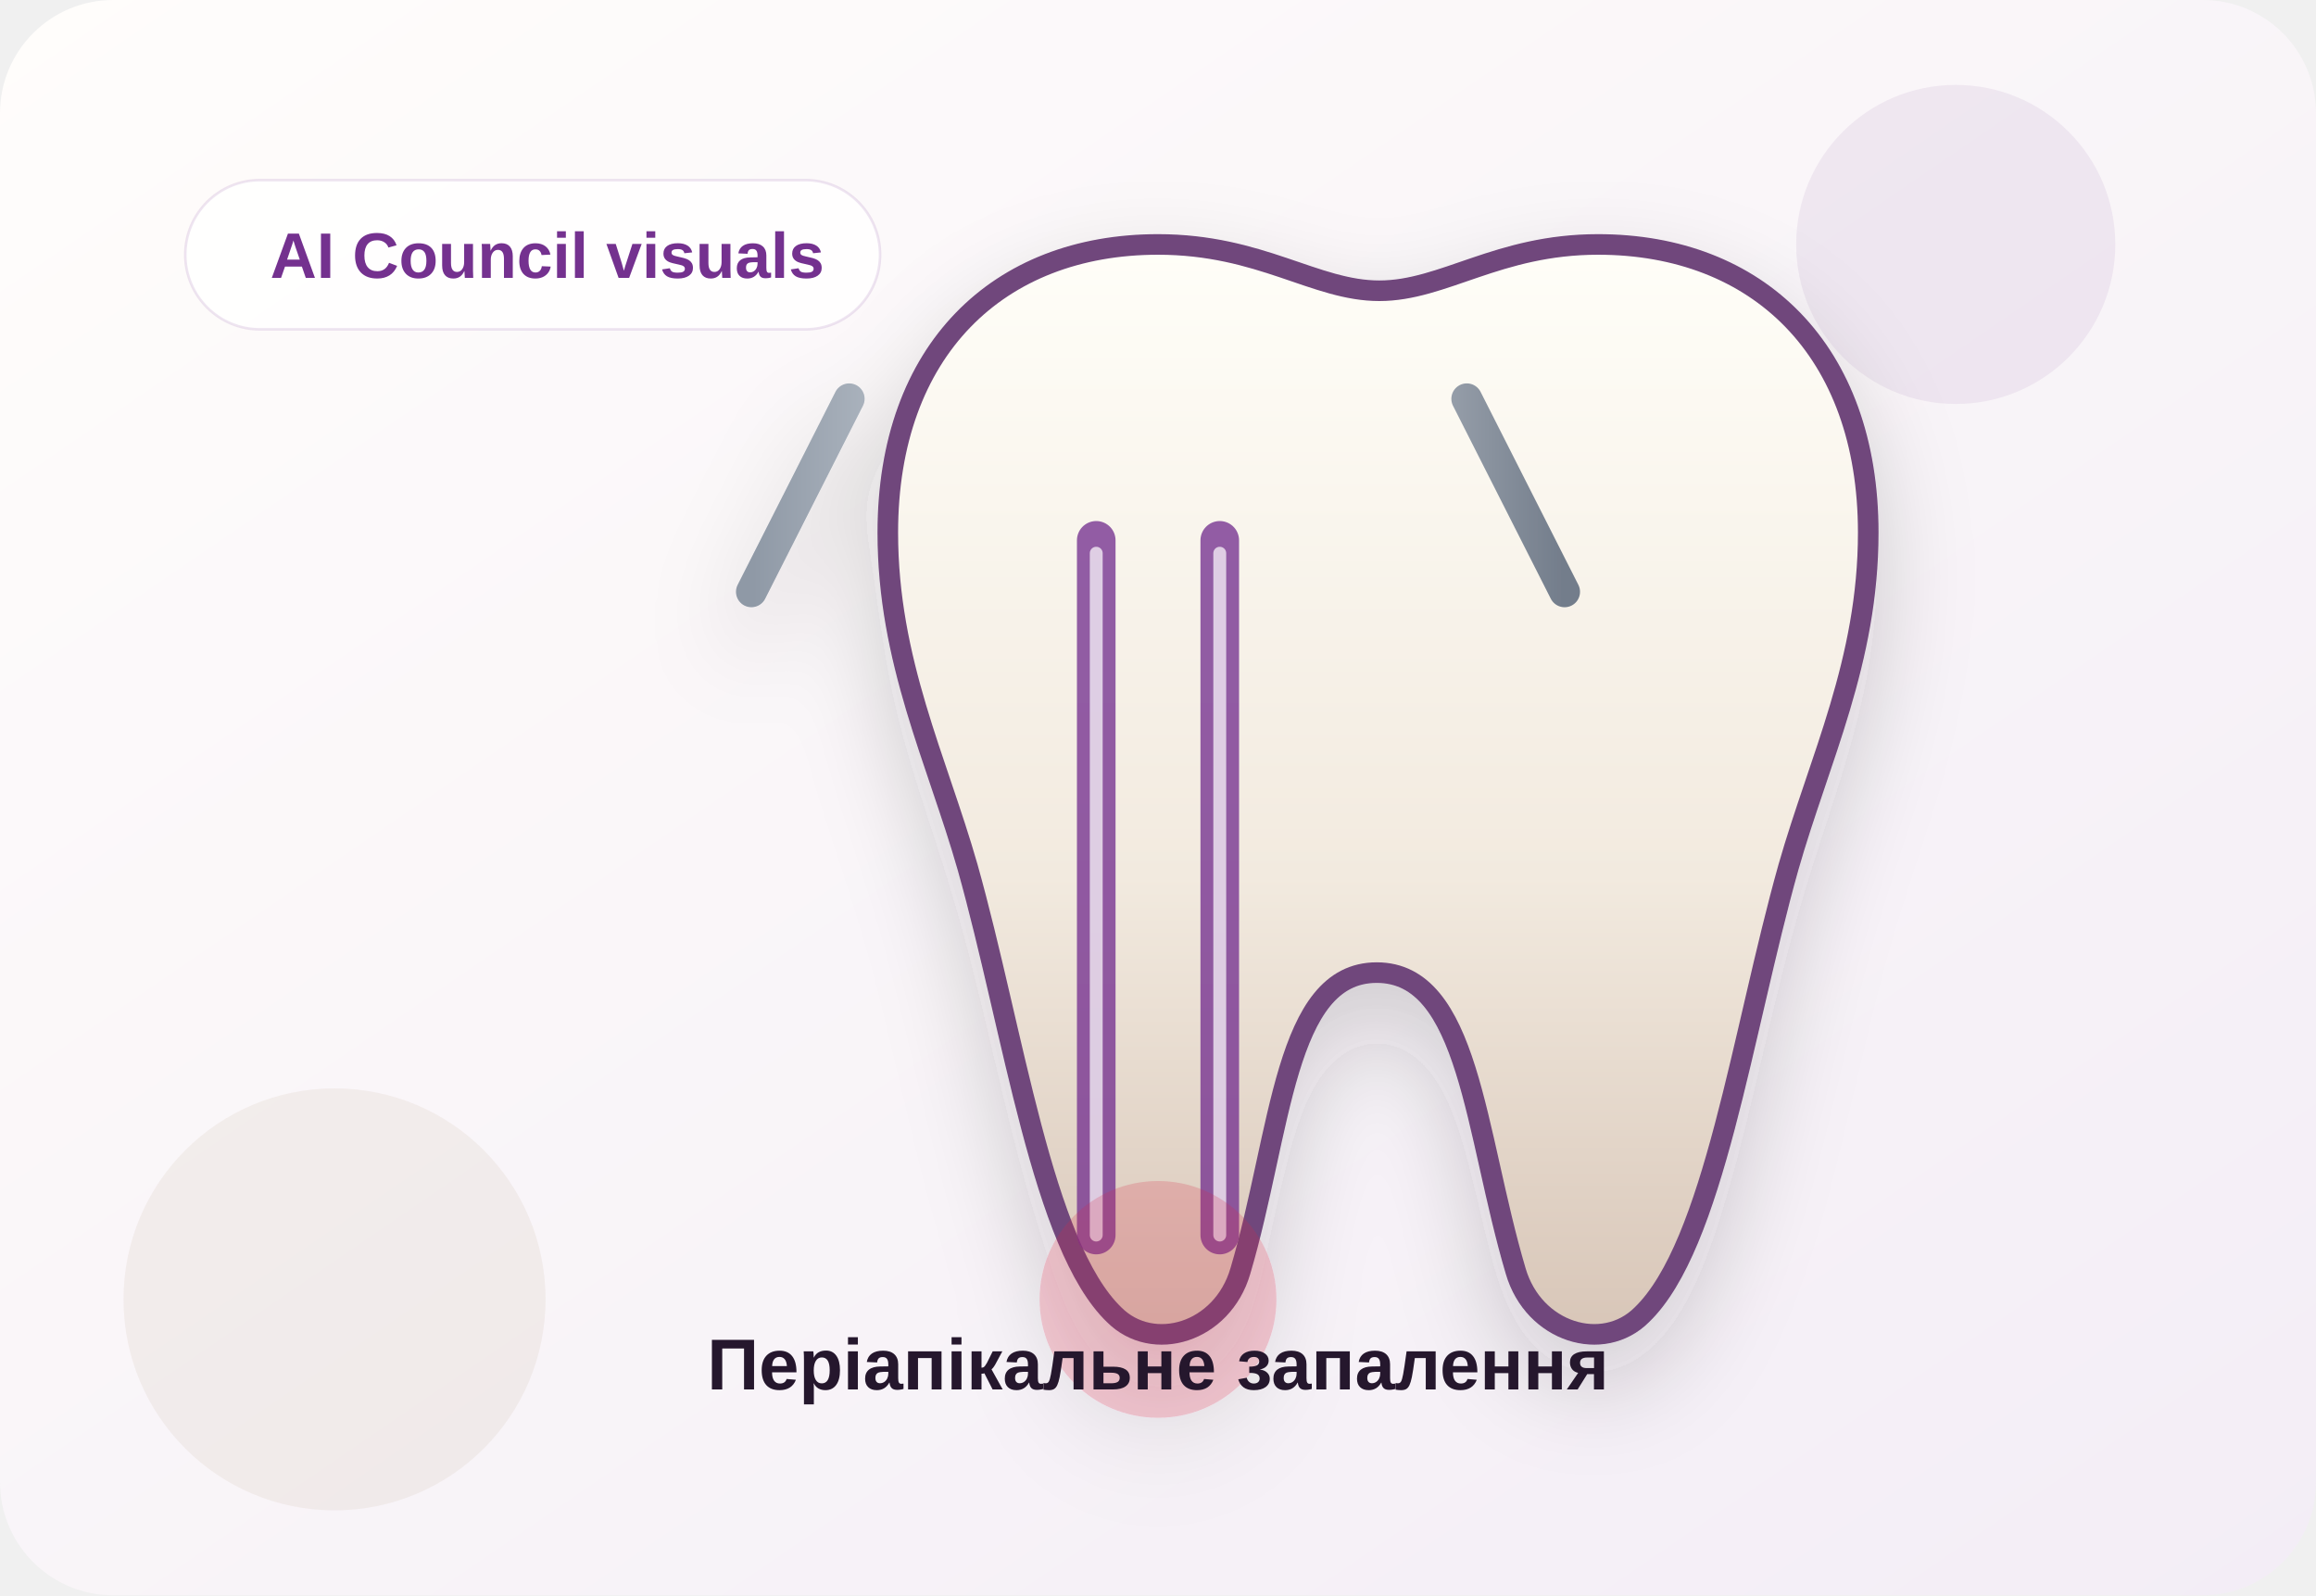
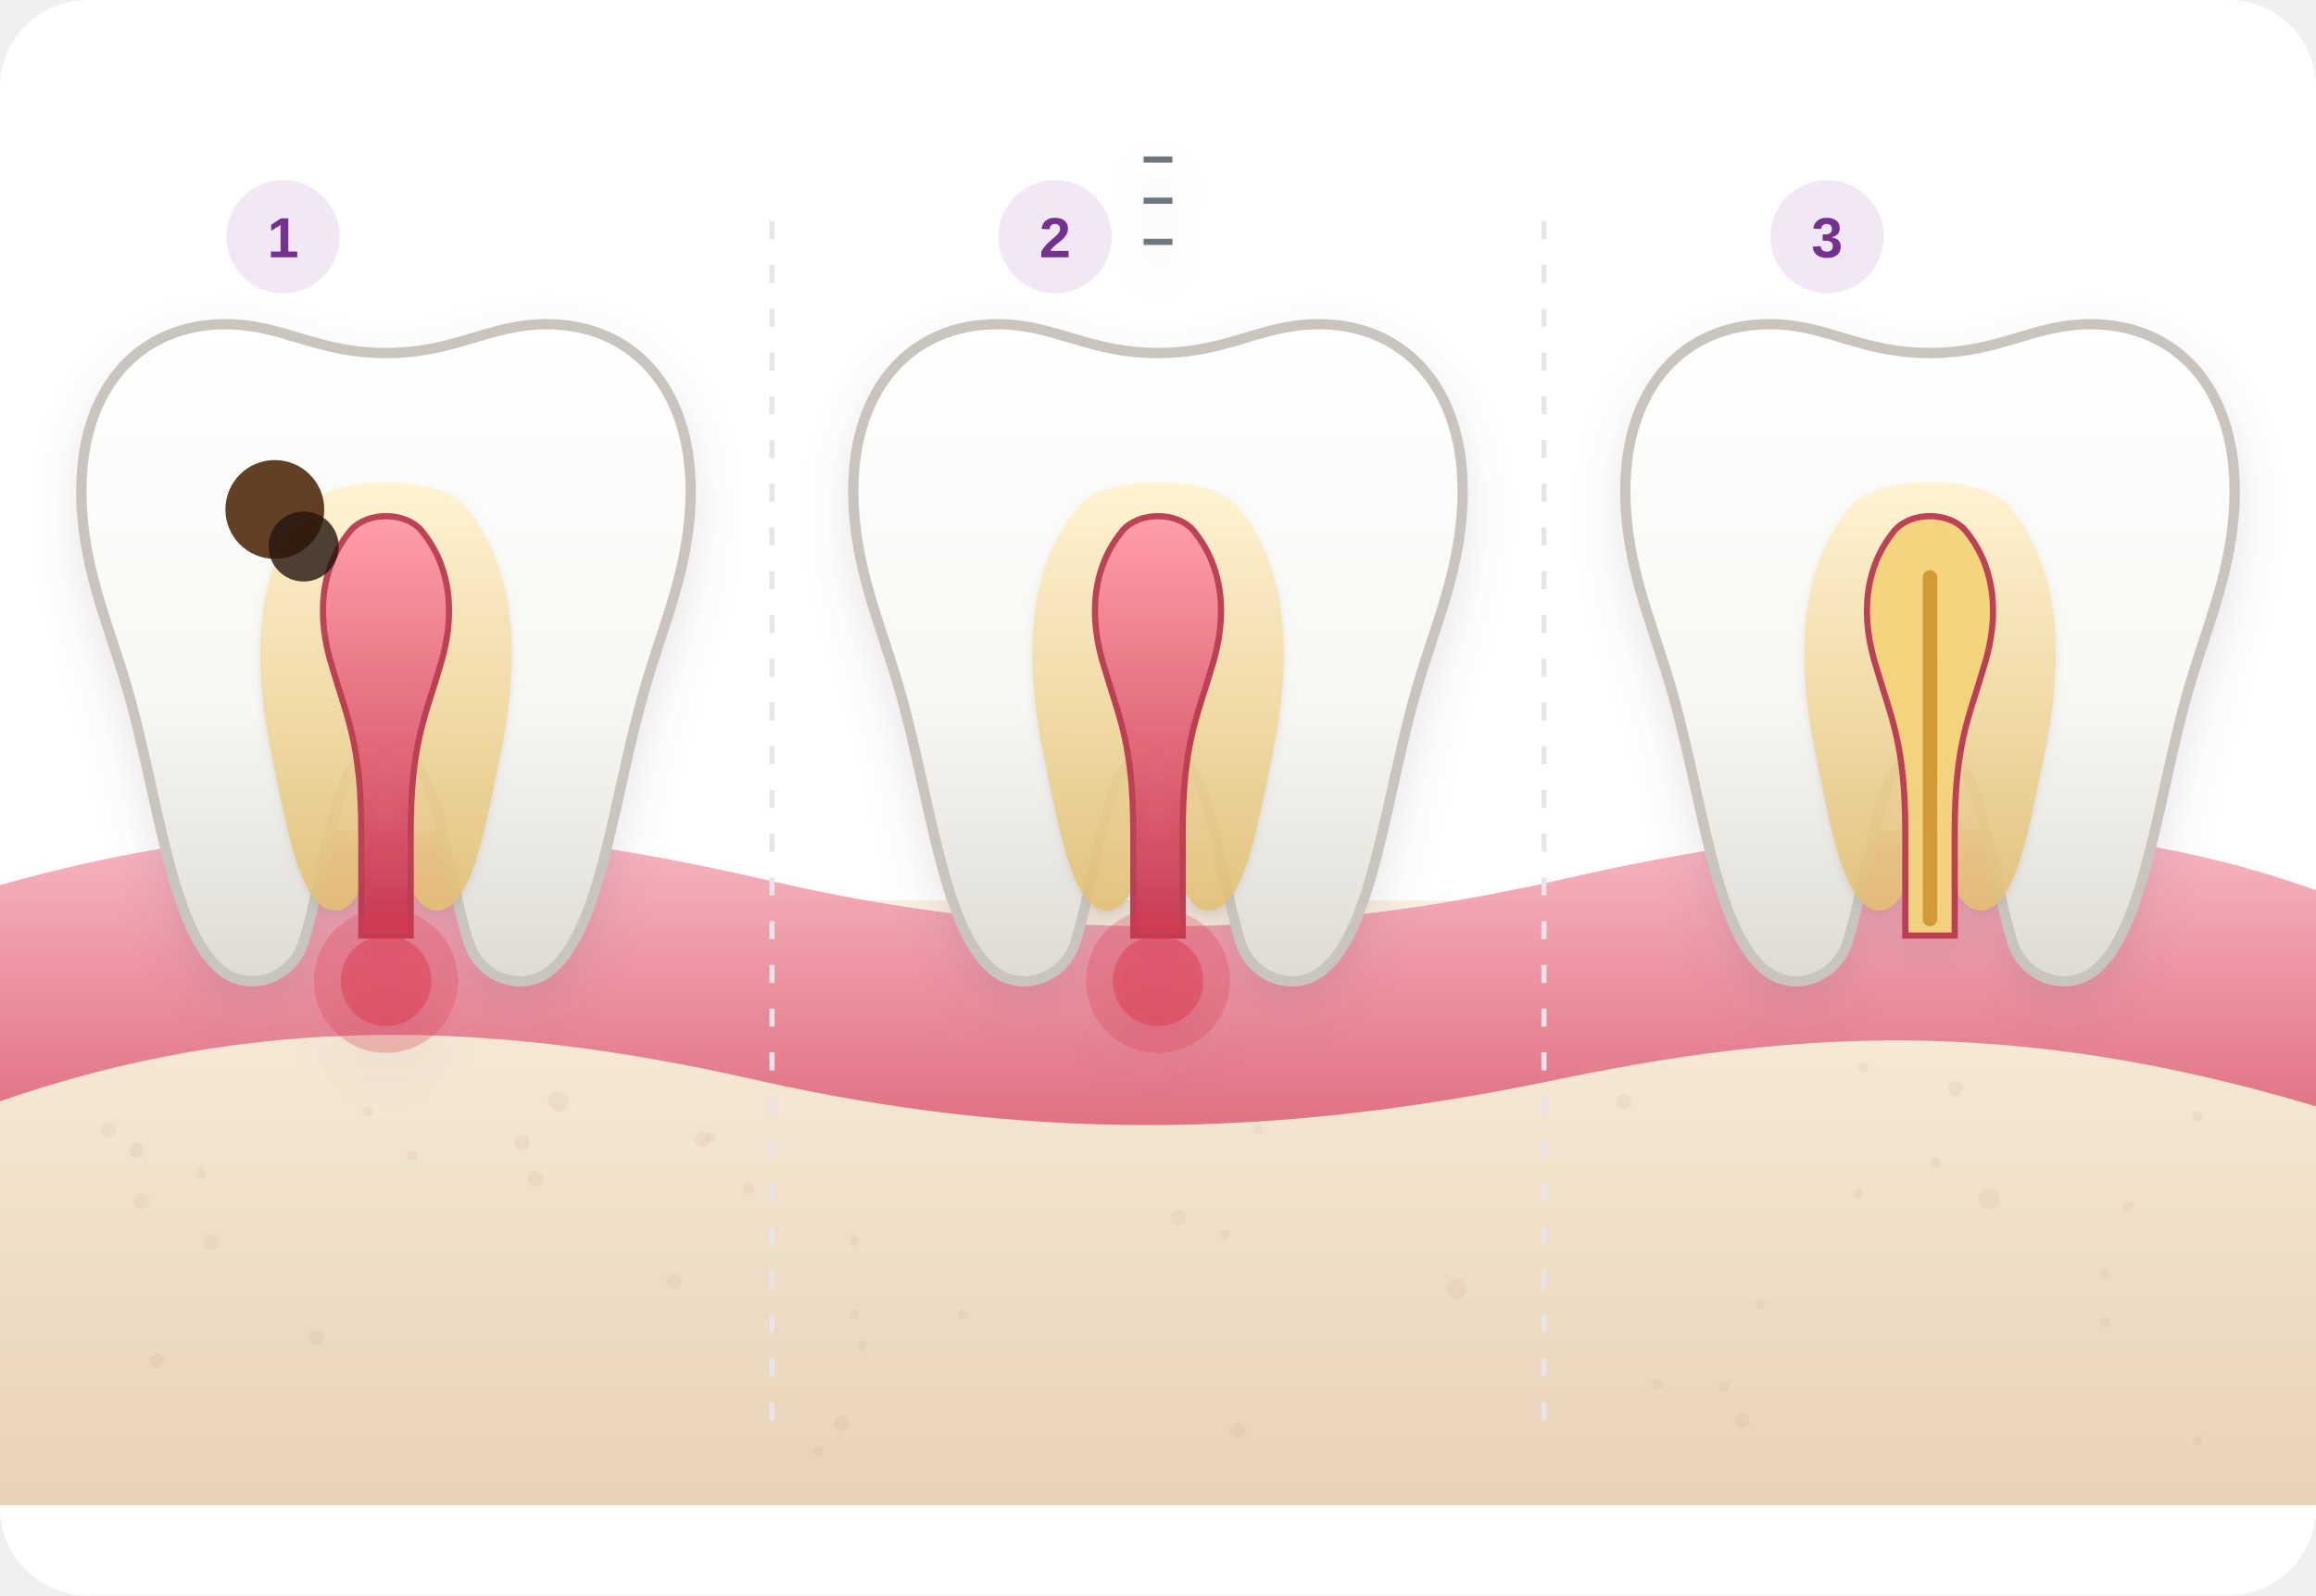
<svg xmlns="http://www.w3.org/2000/svg" viewBox="0 0 900 620" role="img" aria-label="Періапікальне запалення">
  <defs>
-     <linearGradient id="bg" x1="0" y1="0" x2="1" y2="1">
-       <stop offset="0" stop-color="#fffdfb" />
-       <stop offset="1" stop-color="#f3edf6" />
-     </linearGradient>
    <linearGradient id="enamel" x1="0" y1="0" x2="0" y2="1">
-       <stop offset="0" stop-color="#fffef8" />
-       <stop offset="0.58" stop-color="#f2eadf" />
-       <stop offset="1" stop-color="#d8c6b8" />
+       <stop offset="0" stop-color="#ffffff" />
+       <stop offset="0.58" stop-color="#f7f7f3" />
+       <stop offset="1" stop-color="#dedbd4" />
    </linearGradient>
    <linearGradient id="dentin" x1="0" y1="0" x2="0" y2="1">
-       <stop offset="0" stop-color="#f9d98b" />
-       <stop offset="1" stop-color="#d7a94e" />
+       <stop offset="0" stop-color="#fff2ce" />
+       <stop offset="1" stop-color="#e2be72" />
    </linearGradient>
    <linearGradient id="pulp" x1="0" y1="0" x2="0" y2="1">
-       <stop offset="0" stop-color="#ee6b7a" />
-       <stop offset="1" stop-color="#a82f48" />
+       <stop offset="0" stop-color="#ff9aa7" />
+       <stop offset="1" stop-color="#c73650" />
    </linearGradient>
    <linearGradient id="gum" x1="0" y1="0" x2="0" y2="1">
-       <stop offset="0" stop-color="#f3a0ad" />
-       <stop offset="1" stop-color="#d85b73" />
+       <stop offset="0" stop-color="#f7b4bf" />
+       <stop offset="1" stop-color="#df6c80" />
    </linearGradient>
    <linearGradient id="bone" x1="0" y1="0" x2="0" y2="1">
-       <stop offset="0" stop-color="#f0dbc2" />
-       <stop offset="1" stop-color="#cfae88" />
+       <stop offset="0" stop-color="#f7e9d1" />
+       <stop offset="1" stop-color="#dec19b" />
    </linearGradient>
    <linearGradient id="metal" x1="0" y1="0" x2="1" y2="0">
-       <stop offset="0" stop-color="#8f99a6" />
-       <stop offset="0.5" stop-color="#eef2f6" />
-       <stop offset="1" stop-color="#737d8b" />
+       <stop offset="0" stop-color="#717b86" />
+       <stop offset="0.45" stop-color="#f6f8fa" />
+       <stop offset="1" stop-color="#6d7781" />
    </linearGradient>
-     <filter id="shadow" x="-20%" y="-20%" width="140%" height="140%">
-       <feDropShadow dx="0" dy="16" stdDeviation="18" flood-color="#2c2034" flood-opacity=".18" />
+     <filter id="softShadow" x="-25%" y="-25%" width="150%" height="150%">
+       <feDropShadow dx="0" dy="10" stdDeviation="11" flood-color="#6e5875" flood-opacity=".16" />
+     </filter>
+     <filter id="inner">
+       <feDropShadow dx="0" dy="2" stdDeviation="2" flood-color="#8b7a73" flood-opacity=".20" />
    </filter>
  </defs>
-   <rect width="900" height="620" rx="44" fill="url(#bg)" />
-   <circle cx="760" cy="95" r="62" fill="#74318f" opacity=".08" />
-   <circle cx="130" cy="505" r="82" fill="#8b5a2b" opacity=".07" />
-   <rect x="72" y="70" width="270" height="58" rx="29" fill="#fff" opacity=".88" stroke="#74318f" stroke-opacity=".14" />
-   <text x="105" y="108" font-family="Arial, sans-serif" font-size="25" font-weight="700" fill="#74318f">AI Council visuals</text>
-   <g filter="url(#shadow)">
-     <path d="M450 95c-62 0-105 41-105 112 0 50 19 88 31 130 18 64 29 147 57 174 15 15 42 7 49-17 16-54 17-116 53-116s38 62 54 116c7 24 34 32 49 17 28-27 39-110 57-174 12-42 31-80 31-130 0-71-43-112-105-112-39 0-60 18-85 18s-46-18-86-18z" fill="url(#enamel)" stroke="#6f477b" stroke-width="8" stroke-linejoin="round" />
-     <path d="M426 210v270M474 210v270" stroke="#74318f" stroke-width="15" stroke-linecap="round" opacity=".78" />
-     <path d="M426 215v265M474 215v265" stroke="#fff" stroke-width="5" stroke-linecap="round" opacity=".7" />
-     <circle cx="450" cy="505" r="42" fill="#d42d4b" opacity=".22" stroke="#d42d4b" stroke-width="8" />
-     <path d="M330 155l-38 75M570 155l38 75" stroke="url(#metal)" stroke-width="12" stroke-linecap="round" />
+   <rect width="900" height="620" rx="34" fill="#fff" />
+   <rect x="0" y="350" width="900" height="235" fill="url(#bone)" opacity=".72" />
+   <circle cx="276" cy="442" r="2" fill="#b99b76" opacity=".12" />
+   <circle cx="773" cy="466" r="4" fill="#b99b76" opacity=".12" />
+   <circle cx="193" cy="388" r="2" fill="#b99b76" opacity=".12" />
+   <circle cx="55" cy="467" r="3" fill="#b99b76" opacity=".12" />
+   <circle cx="854" cy="560" r="2" fill="#b99b76" opacity=".12" />
+   <circle cx="262" cy="498" r="3" fill="#b99b76" opacity=".12" />
+   <circle cx="318" cy="564" r="2" fill="#b99b76" opacity=".12" />
+   <circle cx="143" cy="432" r="2" fill="#b99b76" opacity=".12" />
+   <circle cx="61" cy="529" r="3" fill="#b99b76" opacity=".12" />
+   <circle cx="854" cy="434" r="2" fill="#b99b76" opacity=".12" />
+   <circle cx="203" cy="444" r="3" fill="#b99b76" opacity=".12" />
+   <circle cx="677" cy="552" r="3" fill="#b99b76" opacity=".12" />
+   <circle cx="123" cy="520" r="3" fill="#b99b76" opacity=".12" />
+   <circle cx="722" cy="464" r="2" fill="#b99b76" opacity=".12" />
+   <circle cx="217" cy="428" r="4" fill="#b99b76" opacity=".12" />
+   <circle cx="321" cy="387" r="3" fill="#b99b76" opacity=".12" />
+   <circle cx="42" cy="439" r="3" fill="#b99b76" opacity=".12" />
+   <circle cx="818" cy="495" r="2" fill="#b99b76" opacity=".12" />
+   <circle cx="458" cy="473" r="3" fill="#b99b76" opacity=".12" />
+   <circle cx="476" cy="480" r="2" fill="#b99b76" opacity=".12" />
+   <circle cx="273" cy="443" r="3" fill="#b99b76" opacity=".12" />
+   <circle cx="851" cy="376" r="2" fill="#b99b76" opacity=".12" />
+   <circle cx="82" cy="483" r="3" fill="#b99b76" opacity=".12" />
+   <circle cx="566" cy="501" r="4" fill="#b99b76" opacity=".12" />
+   <circle cx="752" cy="452" r="2" fill="#b99b76" opacity=".12" />
+   <circle cx="724" cy="415" r="2" fill="#b99b76" opacity=".12" />
+   <circle cx="457" cy="416" r="4" fill="#b99b76" opacity=".12" />
+   <circle cx="317" cy="412" r="3" fill="#b99b76" opacity=".12" />
+   <circle cx="481" cy="556" r="3" fill="#b99b76" opacity=".12" />
+   <circle cx="684" cy="507" r="2" fill="#b99b76" opacity=".12" />
+   <circle cx="366" cy="390" r="2" fill="#b99b76" opacity=".12" />
+   <circle cx="760" cy="423" r="3" fill="#b99b76" opacity=".12" />
+   <circle cx="818" cy="514" r="2" fill="#b99b76" opacity=".12" />
+   <circle cx="160" cy="449" r="2" fill="#b99b76" opacity=".12" />
+   <circle cx="332" cy="482" r="2" fill="#b99b76" opacity=".12" />
+   <circle cx="78" cy="456" r="2" fill="#b99b76" opacity=".12" />
+   <circle cx="327" cy="553" r="3" fill="#b99b76" opacity=".12" />
+   <circle cx="53" cy="447" r="3" fill="#b99b76" opacity=".12" />
+   <circle cx="364" cy="404" r="4" fill="#b99b76" opacity=".12" />
+   <circle cx="670" cy="539" r="2" fill="#b99b76" opacity=".12" />
+   <circle cx="335" cy="523" r="2" fill="#b99b76" opacity=".12" />
+   <circle cx="489" cy="439" r="2" fill="#b99b76" opacity=".12" />
+   <circle cx="291" cy="462" r="2" fill="#b99b76" opacity=".12" />
+   <circle cx="374" cy="511" r="2" fill="#b99b76" opacity=".12" />
+   <circle cx="407" cy="376" r="4" fill="#b99b76" opacity=".12" />
+   <circle cx="208" cy="458" r="3" fill="#b99b76" opacity=".12" />
+   <circle cx="332" cy="511" r="2" fill="#b99b76" opacity=".12" />
+   <circle cx="484" cy="418" r="4" fill="#b99b76" opacity=".12" />
+   <circle cx="247" cy="394" r="2" fill="#b99b76" opacity=".12" />
+   <circle cx="98" cy="379" r="2" fill="#b99b76" opacity=".12" />
+   <circle cx="644" cy="538" r="2" fill="#b99b76" opacity=".12" />
+   <circle cx="656" cy="375" r="4" fill="#b99b76" opacity=".12" />
+   <circle cx="631" cy="428" r="3" fill="#b99b76" opacity=".12" />
+   <circle cx="71" cy="396" r="3" fill="#b99b76" opacity=".12" />
+   <circle cx="827" cy="469" r="2" fill="#b99b76" opacity=".12" />
+   <path d="M0 344 C120 310 210 322 298 342 C400 366 500 366 606 342 C710 318 805 312 900 346 L900 430 C780 394 694 401 603 420 C492 443 398 443 295 420 C190 396 98 394 0 428 Z" fill="url(#gum)" opacity=".96" />
+   <path d="M300 86v470M600 86v470" stroke="#e9e3ea" stroke-width="2" stroke-dasharray="7 10" />
+   <circle cx="110" cy="92" r="22" fill="#f2e8f5" />
+   <text x="110" y="100" text-anchor="middle" font-family="Arial" font-size="22" font-weight="800" fill="#74318f">1</text>
+   <circle cx="410" cy="92" r="22" fill="#f2e8f5" />
+   <text x="410" y="100" text-anchor="middle" font-family="Arial" font-size="22" font-weight="800" fill="#74318f">2</text>
+   <circle cx="710" cy="92" r="22" fill="#f2e8f5" />
+   <text x="710" y="100" text-anchor="middle" font-family="Arial" font-size="22" font-weight="800" fill="#74318f">3</text>
+   <g transform="translate(150 122) scale(0.8)" filter="url(#softShadow)">
+     <path d="M-78 5c-41 0-70 30-70 81 0 36 13 64 22 95 15 51 21 116 45 137 13 12 35 6 41-13 13-43 14-94 40-94s27 51 40 94c6 19 28 25 41 13 24-21 30-86 45-137 9-31 22-59 22-95 0-51-29-81-70-81-28 0-44 14-78 14S-50 5-78 5z" fill="url(#enamel)" stroke="#c9c4bd" stroke-width="5" stroke-linejoin="round" />
+     <path d="M-38 93c-24 28-28 70-18 119 7 34 12 63 23 74 8 8 18 3 21-9 6-27 7-73 12-73s6 46 12 73c3 12 13 17 21 9 11-11 16-40 23-74 10-49 6-91-18-119-13-15-63-15-76 0z" fill="url(#dentin)" opacity=".88" filter="url(#inner)" />
+     <path d="M-17 105c-15 18-17 42-9 67 7 24 14 37 14 80v50h24v-50c0-43 7-56 14-80 8-25 6-49-9-67-8-9-26-9-34 0z" fill="url(#pulp)" stroke="#b93a50" stroke-width="3" opacity=".95" />
+     <circle cx="-54" cy="95" r="24" fill="#5a351c" opacity=".95" />
+     <circle cx="-40" cy="113" r="17" fill="#23140d" opacity=".80" />
+     <circle cx="0" cy="324" r="35" fill="#d9364e" opacity=".28" />
+     <circle cx="0" cy="324" r="22" fill="#d9364e" opacity=".45" />
  </g>
-   <text x="450" y="540" text-anchor="middle" font-family="Arial, sans-serif" font-size="28" font-weight="800" fill="#25172d">Періапікальне запалення</text>
+   <g transform="translate(450 122) scale(0.8)" filter="url(#softShadow)">
+     <path d="M-78 5c-41 0-70 30-70 81 0 36 13 64 22 95 15 51 21 116 45 137 13 12 35 6 41-13 13-43 14-94 40-94s27 51 40 94c6 19 28 25 41 13 24-21 30-86 45-137 9-31 22-59 22-95 0-51-29-81-70-81-28 0-44 14-78 14S-50 5-78 5z" fill="url(#enamel)" stroke="#c9c4bd" stroke-width="5" stroke-linejoin="round" />
+     <path d="M-38 93c-24 28-28 70-18 119 7 34 12 63 23 74 8 8 18 3 21-9 6-27 7-73 12-73s6 46 12 73c3 12 13 17 21 9 11-11 16-40 23-74 10-49 6-91-18-119-13-15-63-15-76 0z" fill="url(#dentin)" opacity=".88" filter="url(#inner)" />
+     <path d="M-17 105c-15 18-17 42-9 67 7 24 14 37 14 80v50h24v-50c0-43 7-56 14-80 8-25 6-49-9-67-8-9-26-9-34 0z" fill="url(#pulp)" stroke="#b93a50" stroke-width="3" opacity=".95" />
+     <circle cx="0" cy="324" r="35" fill="#d9364e" opacity=".28" />
+     <circle cx="0" cy="324" r="22" fill="#d9364e" opacity=".45" />
+     <path d="M0 -86v232" stroke="url(#metal)" stroke-width="9" stroke-linecap="round" />
+     <path d="M-7 -75h14M-7 -55h14M-7 -35h14" stroke="#6e7780" stroke-width="3" />
+   </g>
+   <g transform="translate(750 122) scale(0.8)" filter="url(#softShadow)">
+     <path d="M-78 5c-41 0-70 30-70 81 0 36 13 64 22 95 15 51 21 116 45 137 13 12 35 6 41-13 13-43 14-94 40-94s27 51 40 94c6 19 28 25 41 13 24-21 30-86 45-137 9-31 22-59 22-95 0-51-29-81-70-81-28 0-44 14-78 14S-50 5-78 5z" fill="url(#enamel)" stroke="#c9c4bd" stroke-width="5" stroke-linejoin="round" />
+     <path d="M-38 93c-24 28-28 70-18 119 7 34 12 63 23 74 8 8 18 3 21-9 6-27 7-73 12-73s6 46 12 73c3 12 13 17 21 9 11-11 16-40 23-74 10-49 6-91-18-119-13-15-63-15-76 0z" fill="url(#dentin)" opacity=".88" filter="url(#inner)" />
+     <path d="M-17 105c-15 18-17 42-9 67 7 24 14 37 14 80v50h24v-50c0-43 7-56 14-80 8-25 6-49-9-67-8-9-26-9-34 0z" fill="#f4d37b" stroke="#b93a50" stroke-width="3" opacity=".95" />
+     <path d="M0 128v166" stroke="#d19a35" stroke-width="7" stroke-linecap="round" />
+   </g>
</svg>
